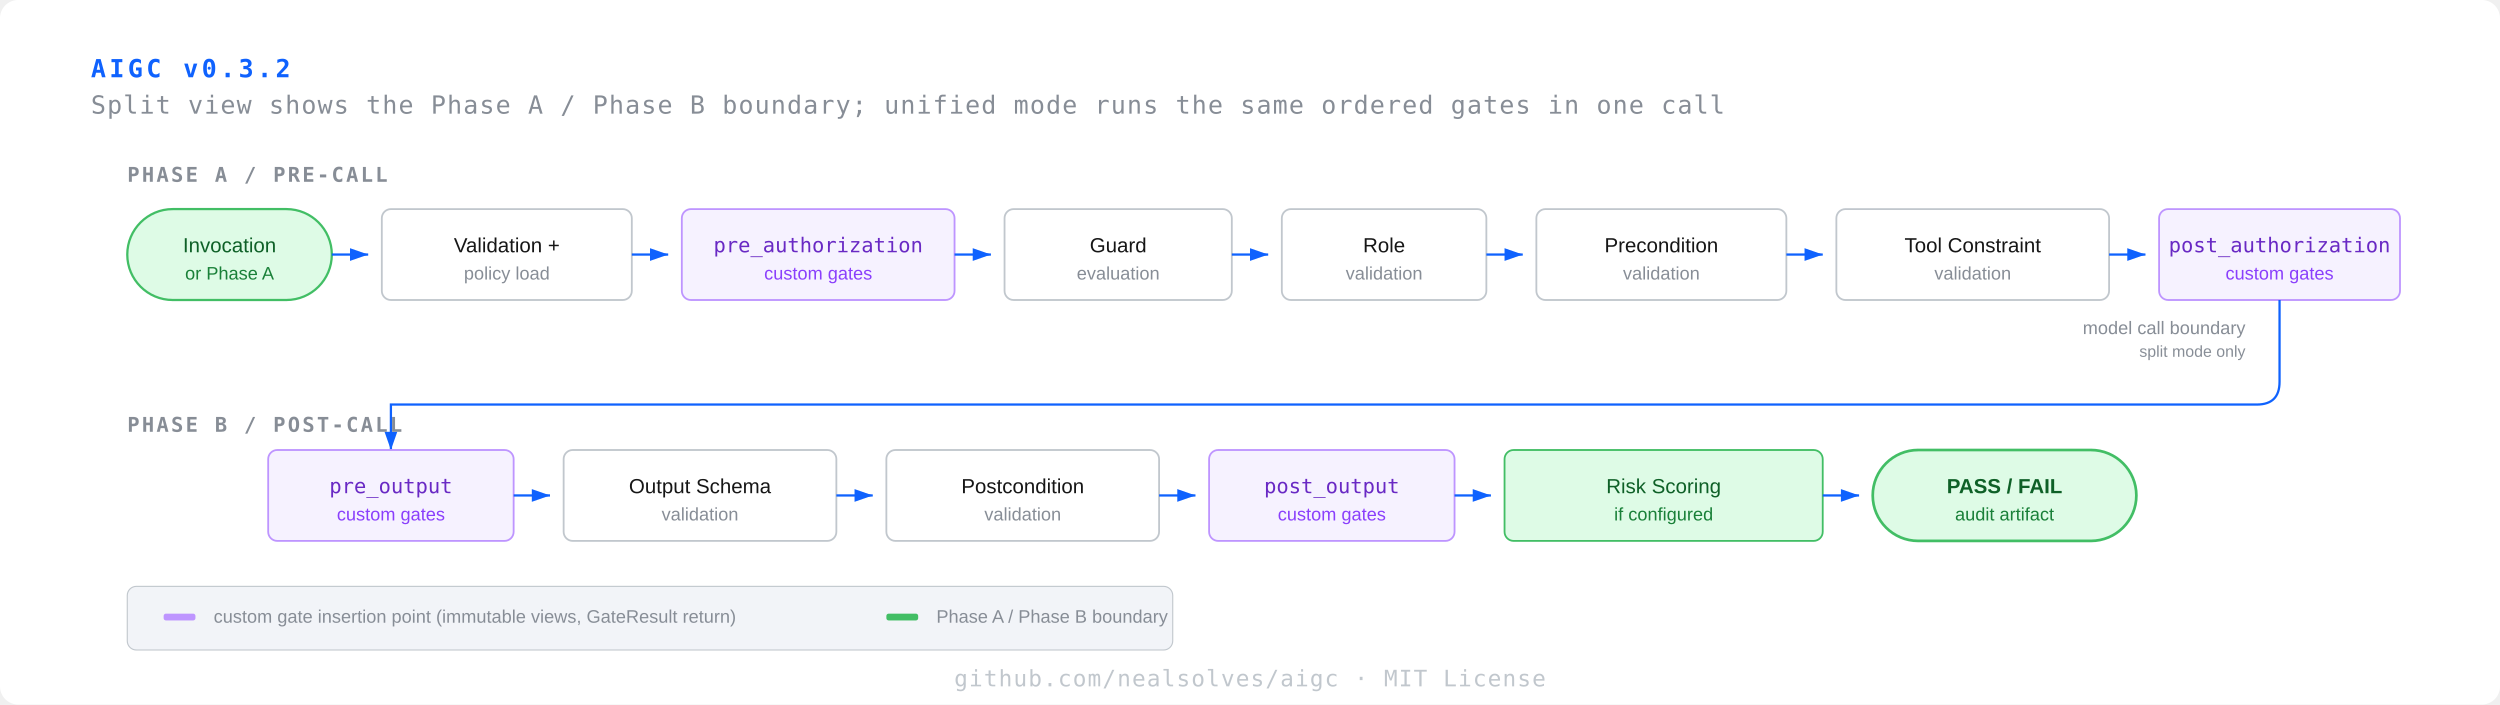
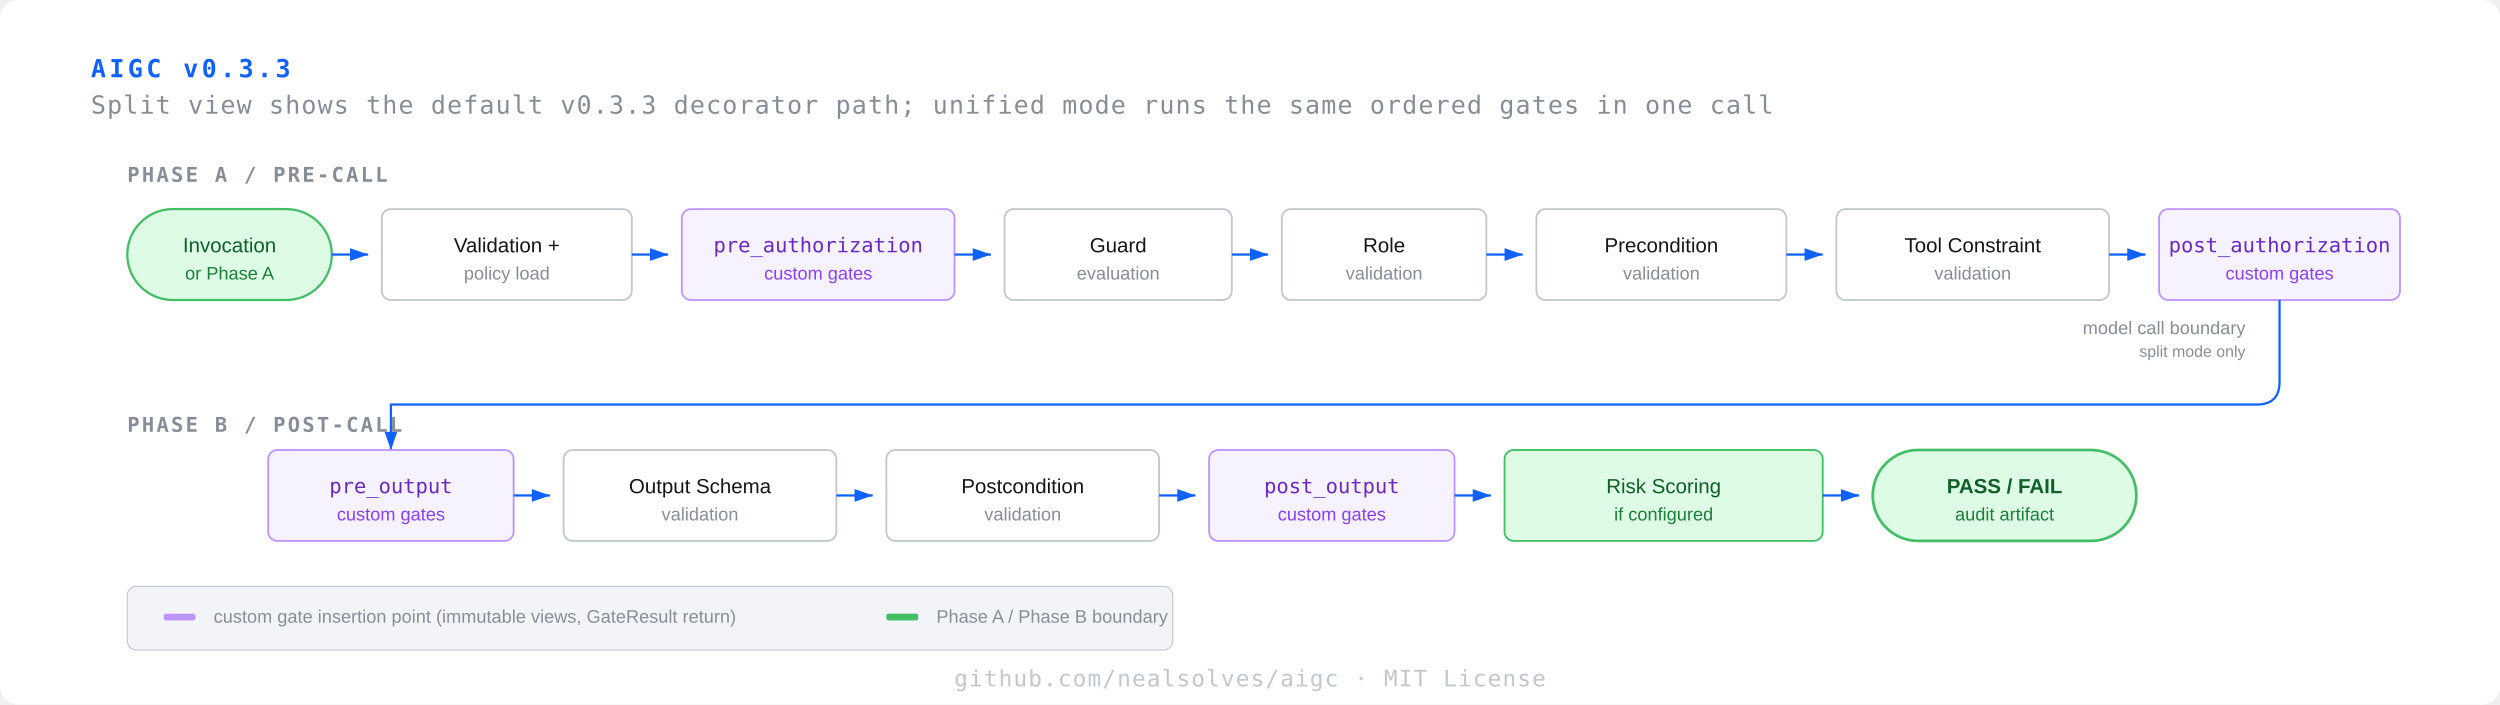
<svg xmlns="http://www.w3.org/2000/svg" viewBox="0 0 1100 310" font-family="'IBM Plex Sans', Arial, sans-serif">
  <defs>
    <marker id="arr" viewBox="0 0 10 7" refX="10" refY="3.5" markerWidth="8" markerHeight="6" orient="auto-start-reverse">
      <path d="M 0 0 L 10 3.5 L 0 7 z" fill="#0f62fe" />
    </marker>
  </defs>
  <rect width="1100" height="310" fill="#ffffff" rx="8" />
-   <text x="40" y="34" fill="#0f62fe" font-size="11" font-weight="600" letter-spacing="1.5" font-family="'IBM Plex Mono', monospace">AIGC v0.3.2</text>
-   <text x="40" y="50" fill="#878d96" font-size="11" letter-spacing="0.5" font-family="'IBM Plex Mono', monospace">Split view shows the Phase A / Phase B boundary; unified mode runs the same ordered gates in one call</text>
+   <text x="40" y="34" fill="#0f62fe" font-size="11" font-weight="600" letter-spacing="1.5" font-family="'IBM Plex Mono', monospace">AIGC v0.3.3</text>
+   <text x="40" y="50" fill="#878d96" font-size="11" letter-spacing="0.5" font-family="'IBM Plex Mono', monospace">Split view shows the default v0.3.3 decorator path; unified mode runs the same ordered gates in one call</text>
  <text x="56" y="80" fill="#878d96" font-size="9" font-weight="600" letter-spacing="1" font-family="'IBM Plex Mono', monospace">PHASE A / PRE-CALL</text>
  <rect x="56" y="92" width="90" height="40" rx="20" fill="#defbe6" stroke="#42be65" stroke-width="1" />
  <text x="101" y="111" fill="#0e6027" font-size="9" text-anchor="middle" font-weight="500">Invocation</text>
  <text x="101" y="123" fill="#198038" font-size="8" text-anchor="middle">or Phase A</text>
  <line x1="146" y1="112" x2="162" y2="112" stroke="#0f62fe" stroke-width="1" marker-end="url(#arr)" />
  <rect x="168" y="92" width="110" height="40" rx="4" fill="#ffffff" stroke="#c1c7cd" stroke-width="0.8" />
  <text x="223" y="111" fill="#161616" font-size="9" text-anchor="middle" font-weight="500">Validation +</text>
  <text x="223" y="123" fill="#878d96" font-size="8" text-anchor="middle">policy load</text>
  <line x1="278" y1="112" x2="294" y2="112" stroke="#0f62fe" stroke-width="1" marker-end="url(#arr)" />
  <rect x="300" y="92" width="120" height="40" rx="4" fill="#f6f2ff" stroke="#be95ff" stroke-width="0.8" />
  <text x="360" y="111" fill="#6929c4" font-size="9" text-anchor="middle" font-weight="500" font-family="'IBM Plex Mono', monospace">pre_authorization</text>
  <text x="360" y="123" fill="#8a3ffc" font-size="8" text-anchor="middle">custom gates</text>
  <line x1="420" y1="112" x2="436" y2="112" stroke="#0f62fe" stroke-width="1" marker-end="url(#arr)" />
  <rect x="442" y="92" width="100" height="40" rx="4" fill="#ffffff" stroke="#c1c7cd" stroke-width="0.8" />
  <text x="492" y="111" fill="#161616" font-size="9" text-anchor="middle" font-weight="500">Guard</text>
  <text x="492" y="123" fill="#878d96" font-size="8" text-anchor="middle">evaluation</text>
  <line x1="542" y1="112" x2="558" y2="112" stroke="#0f62fe" stroke-width="1" marker-end="url(#arr)" />
  <rect x="564" y="92" width="90" height="40" rx="4" fill="#ffffff" stroke="#c1c7cd" stroke-width="0.8" />
  <text x="609" y="111" fill="#161616" font-size="9" text-anchor="middle" font-weight="500">Role</text>
  <text x="609" y="123" fill="#878d96" font-size="8" text-anchor="middle">validation</text>
  <line x1="654" y1="112" x2="670" y2="112" stroke="#0f62fe" stroke-width="1" marker-end="url(#arr)" />
  <rect x="676" y="92" width="110" height="40" rx="4" fill="#ffffff" stroke="#c1c7cd" stroke-width="0.8" />
  <text x="731" y="111" fill="#161616" font-size="9" text-anchor="middle" font-weight="500">Precondition</text>
  <text x="731" y="123" fill="#878d96" font-size="8" text-anchor="middle">validation</text>
  <line x1="786" y1="112" x2="802" y2="112" stroke="#0f62fe" stroke-width="1" marker-end="url(#arr)" />
  <rect x="808" y="92" width="120" height="40" rx="4" fill="#ffffff" stroke="#c1c7cd" stroke-width="0.8" />
  <text x="868" y="111" fill="#161616" font-size="9" text-anchor="middle" font-weight="500">Tool Constraint</text>
  <text x="868" y="123" fill="#878d96" font-size="8" text-anchor="middle">validation</text>
  <line x1="928" y1="112" x2="944" y2="112" stroke="#0f62fe" stroke-width="1" marker-end="url(#arr)" />
  <rect x="950" y="92" width="106" height="40" rx="4" fill="#f6f2ff" stroke="#be95ff" stroke-width="0.8" />
  <text x="1003" y="111" fill="#6929c4" font-size="9" text-anchor="middle" font-weight="500" font-family="'IBM Plex Mono', monospace">post_authorization</text>
  <text x="1003" y="123" fill="#8a3ffc" font-size="8" text-anchor="middle">custom gates</text>
  <path d="M 1003 132 L 1003 168 Q 1003 178 993 178 L 172 178 L 172 198" fill="none" stroke="#0f62fe" stroke-width="1" marker-end="url(#arr)" />
  <text x="56" y="190" fill="#878d96" font-size="9" font-weight="600" letter-spacing="1" font-family="'IBM Plex Mono', monospace">PHASE B / POST-CALL</text>
  <text x="988" y="147" fill="#878d96" font-size="8" text-anchor="end">model call boundary</text>
  <text x="988" y="157" fill="#878d96" font-size="7" text-anchor="end">split mode only</text>
  <rect x="118" y="198" width="108" height="40" rx="4" fill="#f6f2ff" stroke="#be95ff" stroke-width="0.8" />
  <text x="172" y="217" fill="#6929c4" font-size="9" text-anchor="middle" font-weight="500" font-family="'IBM Plex Mono', monospace">pre_output</text>
  <text x="172" y="229" fill="#8a3ffc" font-size="8" text-anchor="middle">custom gates</text>
  <line x1="226" y1="218" x2="242" y2="218" stroke="#0f62fe" stroke-width="1" marker-end="url(#arr)" />
  <rect x="248" y="198" width="120" height="40" rx="4" fill="#ffffff" stroke="#c1c7cd" stroke-width="0.8" />
  <text x="308" y="217" fill="#161616" font-size="9" text-anchor="middle" font-weight="500">Output Schema</text>
  <text x="308" y="229" fill="#878d96" font-size="8" text-anchor="middle">validation</text>
  <line x1="368" y1="218" x2="384" y2="218" stroke="#0f62fe" stroke-width="1" marker-end="url(#arr)" />
  <rect x="390" y="198" width="120" height="40" rx="4" fill="#ffffff" stroke="#c1c7cd" stroke-width="0.8" />
  <text x="450" y="217" fill="#161616" font-size="9" text-anchor="middle" font-weight="500">Postcondition</text>
  <text x="450" y="229" fill="#878d96" font-size="8" text-anchor="middle">validation</text>
  <line x1="510" y1="218" x2="526" y2="218" stroke="#0f62fe" stroke-width="1" marker-end="url(#arr)" />
  <rect x="532" y="198" width="108" height="40" rx="4" fill="#f6f2ff" stroke="#be95ff" stroke-width="0.8" />
  <text x="586" y="217" fill="#6929c4" font-size="9" text-anchor="middle" font-weight="500" font-family="'IBM Plex Mono', monospace">post_output</text>
  <text x="586" y="229" fill="#8a3ffc" font-size="8" text-anchor="middle">custom gates</text>
  <line x1="640" y1="218" x2="656" y2="218" stroke="#0f62fe" stroke-width="1" marker-end="url(#arr)" />
  <rect x="662" y="198" width="140" height="40" rx="4" fill="#defbe6" stroke="#42be65" stroke-width="0.8" />
  <text x="732" y="217" fill="#0e6027" font-size="9" text-anchor="middle" font-weight="500">Risk Scoring</text>
  <text x="732" y="229" fill="#198038" font-size="8" text-anchor="middle">if configured</text>
  <line x1="802" y1="218" x2="818" y2="218" stroke="#0f62fe" stroke-width="1" marker-end="url(#arr)" />
  <rect x="824" y="198" width="116" height="40" rx="20" fill="#defbe6" stroke="#42be65" stroke-width="1.2" />
  <text x="882" y="217" fill="#0e6027" font-size="9" text-anchor="middle" font-weight="600">PASS / FAIL</text>
  <text x="882" y="229" fill="#198038" font-size="8" text-anchor="middle">audit artifact</text>
  <rect x="56" y="258" width="460" height="28" rx="4" fill="#f2f4f8" stroke="#c1c7cd" stroke-width="0.5" />
  <rect x="72" y="270" width="14" height="3" rx="1" fill="#be95ff" />
  <text x="94" y="274" fill="#878d96" font-size="8">custom gate insertion point (immutable views, GateResult return)</text>
  <rect x="390" y="270" width="14" height="3" rx="1" fill="#42be65" />
  <text x="412" y="274" fill="#878d96" font-size="8">Phase A / Phase B boundary</text>
  <text x="550" y="302" fill="#c1c7cd" font-size="10" text-anchor="middle" letter-spacing="0.5" font-family="'IBM Plex Mono', monospace">github.com/nealsolves/aigc · MIT License</text>
</svg>
